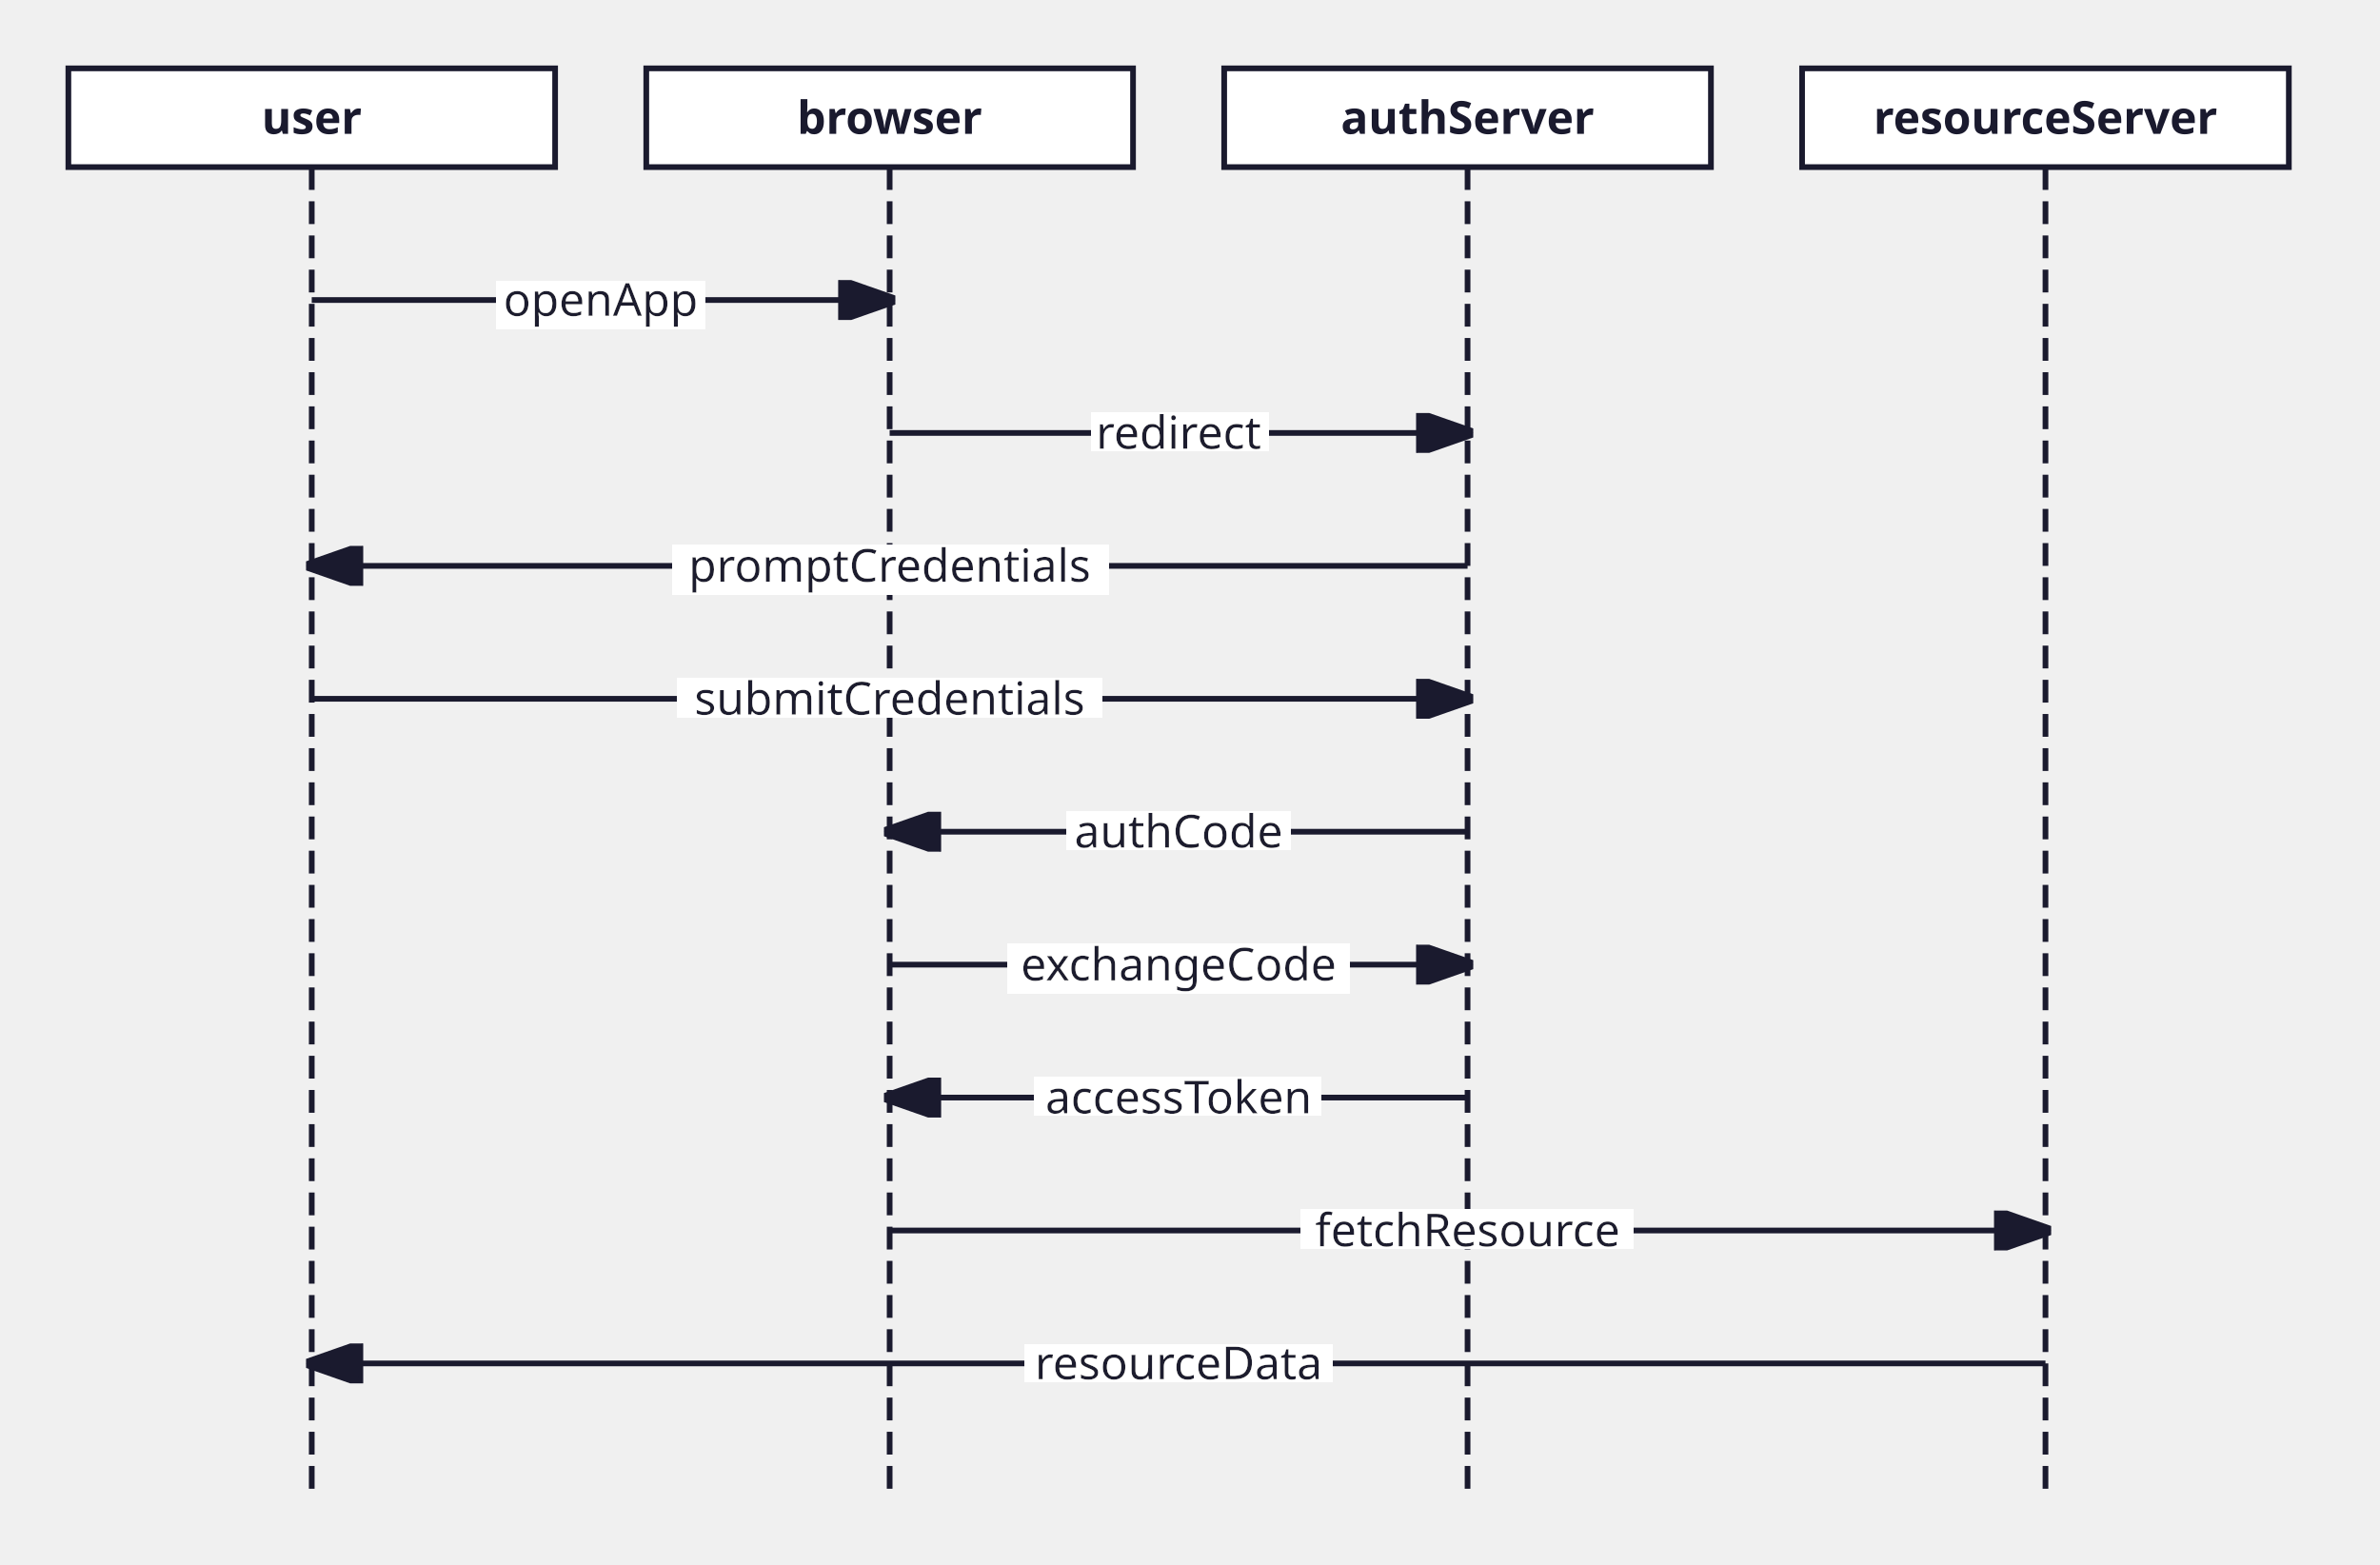
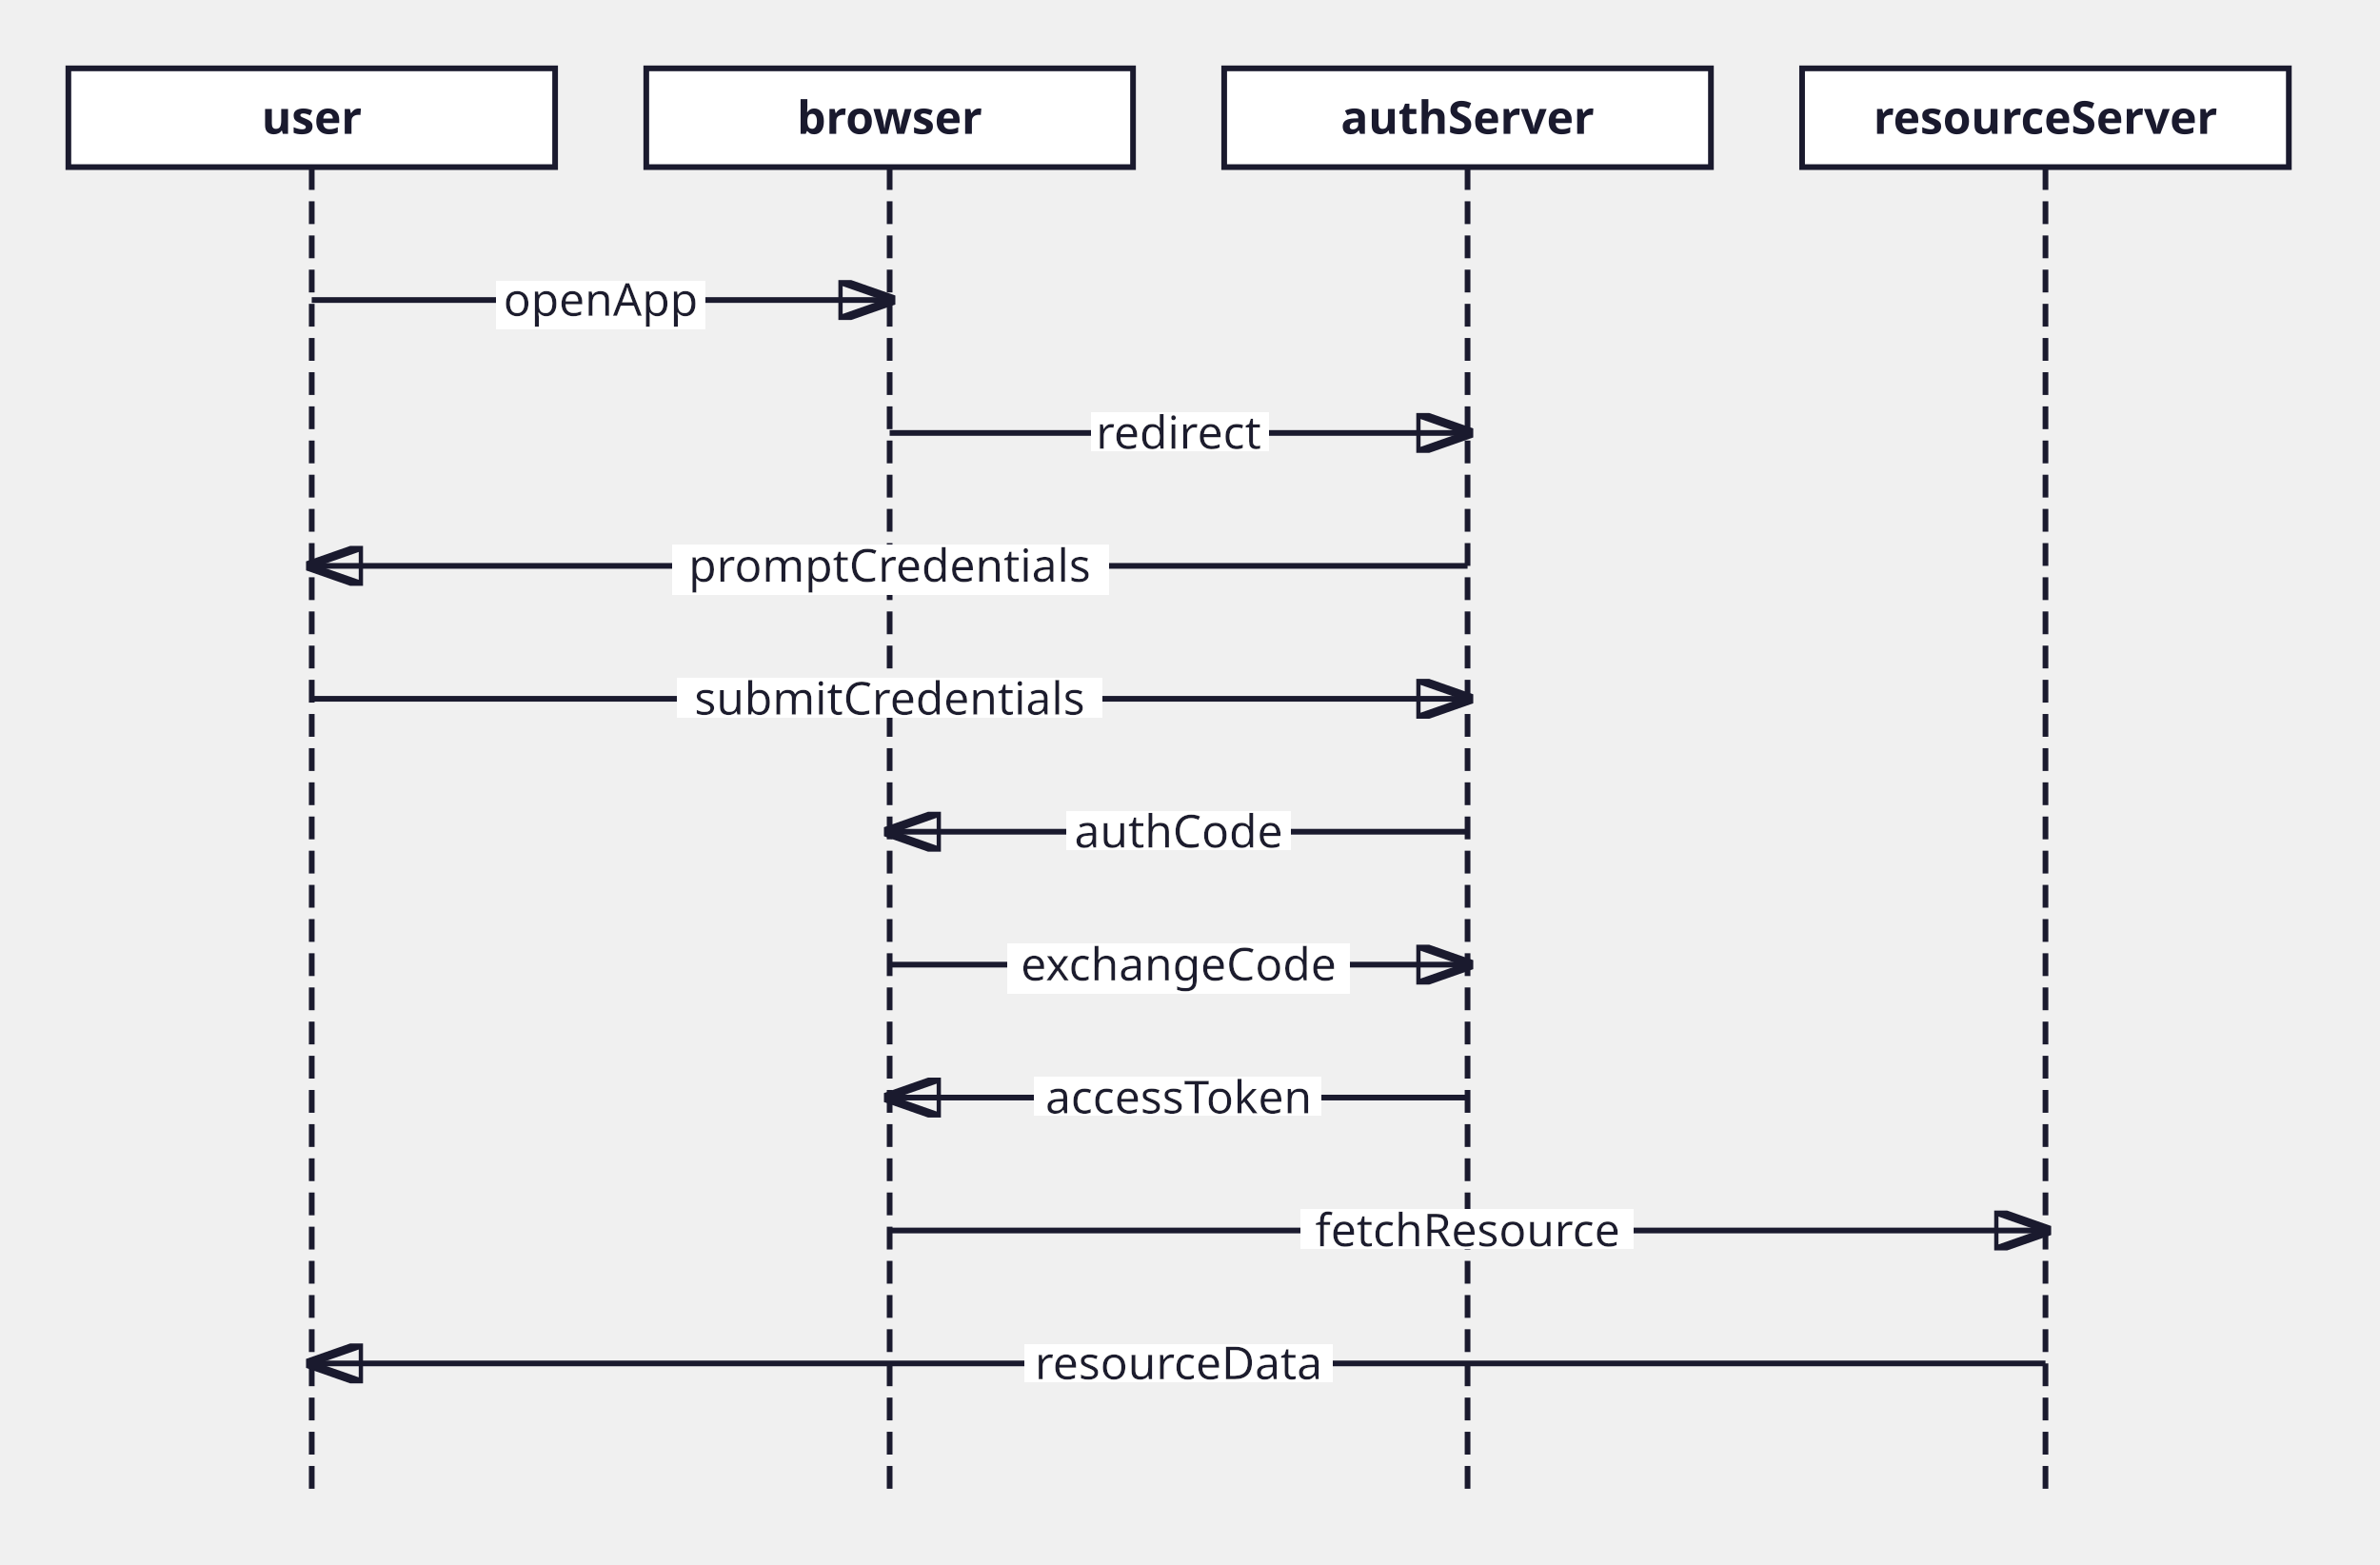
<svg xmlns="http://www.w3.org/2000/svg" width="626.64" height="412.00" viewBox="0 0 626.64 412.00">
  <defs>
    <marker id="arrowhead-open" markerWidth="10" markerHeight="7" refX="9" refY="3.5" orient="auto">
      <polygon points="0 0, 10 3.5, 0 7" fill="none" stroke="#1A1A2E" stroke-width="1.50" />
    </marker>
    <marker id="arrowhead-filled" markerWidth="10" markerHeight="7" refX="9" refY="3.5" orient="auto">
      <polygon points="0 0, 10 3.5, 0 7" fill="#1A1A2E" stroke="#1A1A2E" stroke-width="1.50" />
+     </marker>
+     <marker id="arrowhead-open-crossbar" markerWidth="12" markerHeight="7" refX="11" refY="3.5" orient="auto">
+       <polygon points="0 0, 10 3.5, 0 7" fill="none" stroke="#1A1A2E" stroke-width="1.50" />
+       <line x1="10" y1="0" x2="10" y2="7" stroke="#1A1A2E" stroke-width="1.50" />
    </marker>
    <marker id="arrowhead-diamond" markerWidth="14" markerHeight="8" refX="13" refY="4" orient="auto">
      <polygon points="1 4, 7 0, 13 4, 7 8" fill="none" stroke="#1A1A2E" stroke-width="1.50" />
    </marker>
    <marker id="arrowhead-filled-diamond" markerWidth="14" markerHeight="8" refX="13" refY="4" orient="auto">
      <polygon points="1 4, 7 0, 13 4, 7 8" fill="#1A1A2E" stroke="#1A1A2E" stroke-width="1.50" />
    </marker>
    <marker id="arrowhead-circle" markerWidth="10" markerHeight="10" refX="9" refY="5" orient="auto">
      <circle cx="5" cy="5" r="4" fill="none" stroke="#1A1A2E" stroke-width="1.50" />
    </marker>
    <marker id="arrowhead-bar" markerWidth="4" markerHeight="12" refX="2" refY="6" orient="auto">
      <line x1="2" y1="0" x2="2" y2="12" stroke="#1A1A2E" stroke-width="1.50" />
    </marker>
    <filter id="label-bg" x="-0.05" y="-0.05" width="1.1" height="1.1">
      <feFlood flood-color="#FFFFFF" />
      <feComposite in="SourceGraphic" operator="over" />
    </filter>
  </defs>
  <rect x="18.00" y="18.00" width="128.16" height="26.00" fill="#FFFFFF" stroke="#1A1A2E" stroke-width="1.50" />
  <text x="82.08" y="31.00" font-family="Noto Sans, sans-serif" font-size="12.00" font-weight="bold" fill="#1A1A2E" text-anchor="middle" dominant-baseline="middle">user</text>
  <line x1="82.08" y1="44.00" x2="82.08" y2="394.00" stroke="#1A1A2E" stroke-width="1.50" stroke-dasharray="6 3" />
  <rect x="170.16" y="18.00" width="128.16" height="26.00" fill="#FFFFFF" stroke="#1A1A2E" stroke-width="1.50" />
  <text x="234.24" y="31.00" font-family="Noto Sans, sans-serif" font-size="12.00" font-weight="bold" fill="#1A1A2E" text-anchor="middle" dominant-baseline="middle">browser</text>
  <line x1="234.24" y1="44.00" x2="234.24" y2="394.00" stroke="#1A1A2E" stroke-width="1.50" stroke-dasharray="6 3" />
  <rect x="322.32" y="18.00" width="128.16" height="26.00" fill="#FFFFFF" stroke="#1A1A2E" stroke-width="1.50" />
  <text x="386.40" y="31.00" font-family="Noto Sans, sans-serif" font-size="12.00" font-weight="bold" fill="#1A1A2E" text-anchor="middle" dominant-baseline="middle">authServer</text>
  <line x1="386.40" y1="44.00" x2="386.40" y2="394.00" stroke="#1A1A2E" stroke-width="1.50" stroke-dasharray="6 3" />
  <rect x="474.48" y="18.00" width="128.16" height="26.00" fill="#FFFFFF" stroke="#1A1A2E" stroke-width="1.50" />
  <text x="538.56" y="31.00" font-family="Noto Sans, sans-serif" font-size="12.00" font-weight="bold" fill="#1A1A2E" text-anchor="middle" dominant-baseline="middle">resourceServer</text>
  <line x1="538.56" y1="44.00" x2="538.56" y2="394.00" stroke="#1A1A2E" stroke-width="1.50" stroke-dasharray="6 3" />
-   <path d="M 82.08 79.00 L 234.24 79.00" fill="none" stroke="#1A1A2E" stroke-width="1.50" marker-end="url(#arrowhead-filled)" />
-   <path d="M 234.24 114.00 L 386.40 114.00" fill="none" stroke="#1A1A2E" stroke-width="1.50" marker-end="url(#arrowhead-filled)" />
-   <path d="M 386.40 149.00 L 82.08 149.00" fill="none" stroke="#1A1A2E" stroke-width="1.50" marker-end="url(#arrowhead-filled)" />
-   <path d="M 82.08 184.00 L 386.40 184.00" fill="none" stroke="#1A1A2E" stroke-width="1.50" marker-end="url(#arrowhead-filled)" />
-   <path d="M 386.40 219.00 L 234.24 219.00" fill="none" stroke="#1A1A2E" stroke-width="1.50" marker-end="url(#arrowhead-filled)" />
-   <path d="M 234.24 254.00 L 386.40 254.00" fill="none" stroke="#1A1A2E" stroke-width="1.50" marker-end="url(#arrowhead-filled)" />
-   <path d="M 386.40 289.00 L 234.24 289.00" fill="none" stroke="#1A1A2E" stroke-width="1.50" marker-end="url(#arrowhead-filled)" />
-   <path d="M 234.24 324.00 L 538.56 324.00" fill="none" stroke="#1A1A2E" stroke-width="1.50" marker-end="url(#arrowhead-filled)" />
-   <path d="M 538.56 359.00 L 82.08 359.00" fill="none" stroke="#1A1A2E" stroke-width="1.50" marker-end="url(#arrowhead-filled)" />
+   <path d="M 82.08 79.00 L 234.24 79.00" fill="none" stroke="#1A1A2E" stroke-width="1.50" marker-end="url(#arrowhead-open)" />
+   <path d="M 234.24 114.00 L 386.40 114.00" fill="none" stroke="#1A1A2E" stroke-width="1.50" marker-end="url(#arrowhead-open)" />
+   <path d="M 386.40 149.00 L 82.08 149.00" fill="none" stroke="#1A1A2E" stroke-width="1.50" marker-end="url(#arrowhead-open)" />
+   <path d="M 82.08 184.00 L 386.40 184.00" fill="none" stroke="#1A1A2E" stroke-width="1.50" marker-end="url(#arrowhead-open)" />
+   <path d="M 386.40 219.00 L 234.24 219.00" fill="none" stroke="#1A1A2E" stroke-width="1.50" marker-end="url(#arrowhead-open)" />
+   <path d="M 234.24 254.00 L 386.40 254.00" fill="none" stroke="#1A1A2E" stroke-width="1.50" marker-end="url(#arrowhead-open)" />
+   <path d="M 386.40 289.00 L 234.24 289.00" fill="none" stroke="#1A1A2E" stroke-width="1.50" marker-end="url(#arrowhead-open)" />
+   <path d="M 234.24 324.00 L 538.56 324.00" fill="none" stroke="#1A1A2E" stroke-width="1.50" marker-end="url(#arrowhead-open)" />
+   <path d="M 538.56 359.00 L 82.08 359.00" fill="none" stroke="#1A1A2E" stroke-width="1.50" marker-end="url(#arrowhead-open)" />
  <text x="158.16" y="79.00" font-family="Noto Sans, sans-serif" font-size="12.00" fill="#1A1A2E" text-anchor="middle" dominant-baseline="middle" filter="url(#label-bg)">openApp</text>
  <text x="310.32" y="114.00" font-family="Noto Sans, sans-serif" font-size="12.00" fill="#1A1A2E" text-anchor="middle" dominant-baseline="middle" filter="url(#label-bg)">redirect</text>
  <text x="234.24" y="149.00" font-family="Noto Sans, sans-serif" font-size="12.00" fill="#1A1A2E" text-anchor="middle" dominant-baseline="middle" filter="url(#label-bg)">promptCredentials</text>
  <text x="234.24" y="184.00" font-family="Noto Sans, sans-serif" font-size="12.00" fill="#1A1A2E" text-anchor="middle" dominant-baseline="middle" filter="url(#label-bg)">submitCredentials</text>
  <text x="310.32" y="219.00" font-family="Noto Sans, sans-serif" font-size="12.00" fill="#1A1A2E" text-anchor="middle" dominant-baseline="middle" filter="url(#label-bg)">authCode</text>
  <text x="310.32" y="254.00" font-family="Noto Sans, sans-serif" font-size="12.00" fill="#1A1A2E" text-anchor="middle" dominant-baseline="middle" filter="url(#label-bg)">exchangeCode</text>
  <text x="310.32" y="289.00" font-family="Noto Sans, sans-serif" font-size="12.00" fill="#1A1A2E" text-anchor="middle" dominant-baseline="middle" filter="url(#label-bg)">accessToken</text>
  <text x="386.40" y="324.00" font-family="Noto Sans, sans-serif" font-size="12.00" fill="#1A1A2E" text-anchor="middle" dominant-baseline="middle" filter="url(#label-bg)">fetchResource</text>
  <text x="310.32" y="359.00" font-family="Noto Sans, sans-serif" font-size="12.00" fill="#1A1A2E" text-anchor="middle" dominant-baseline="middle" filter="url(#label-bg)">resourceData</text>
</svg>
